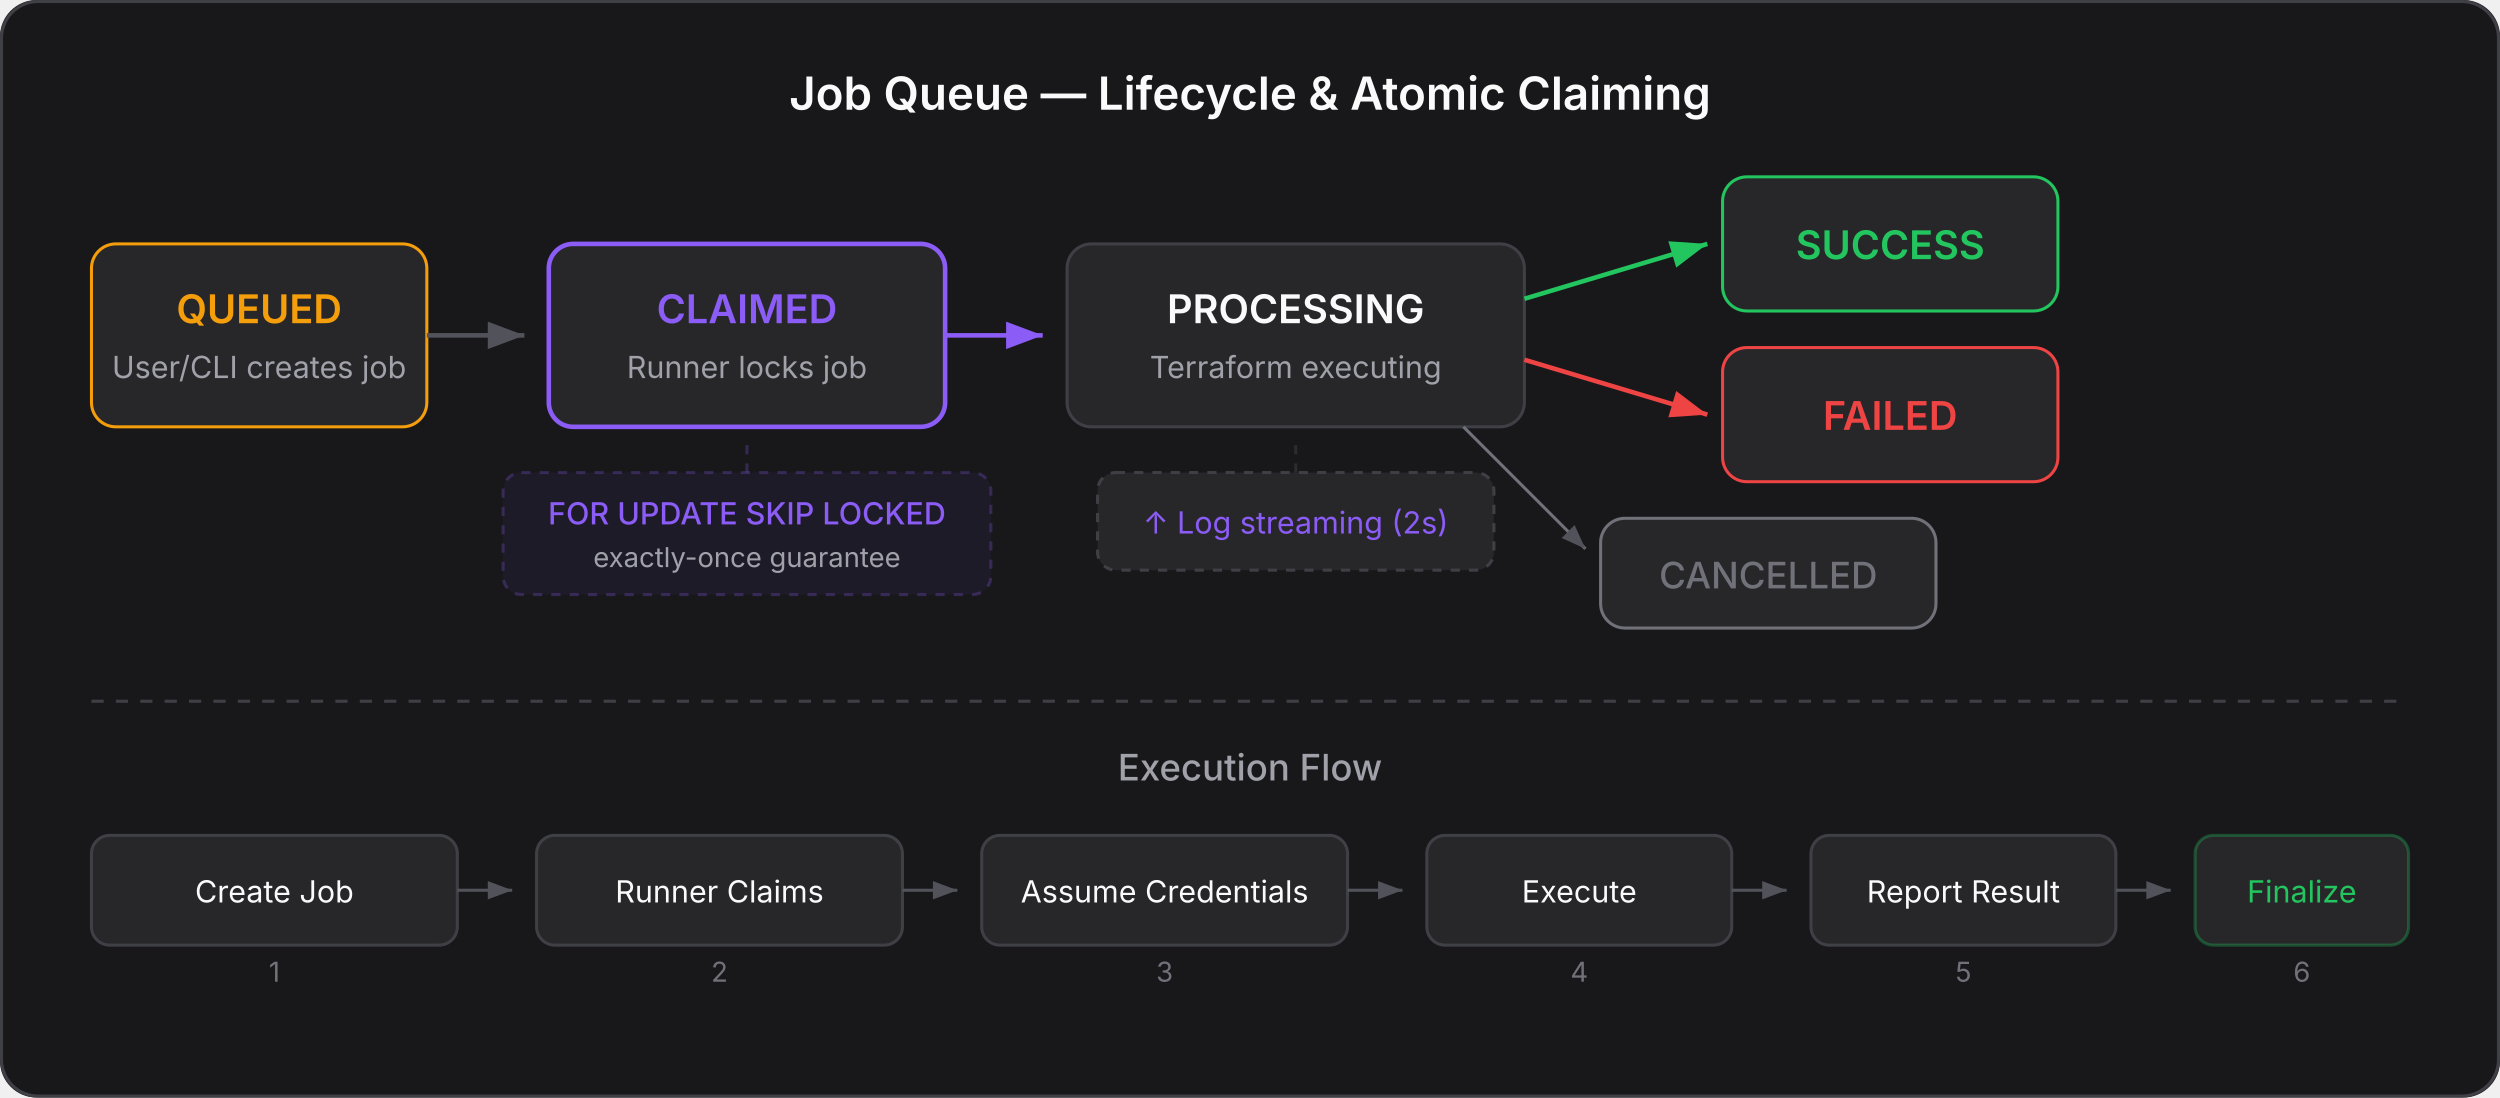
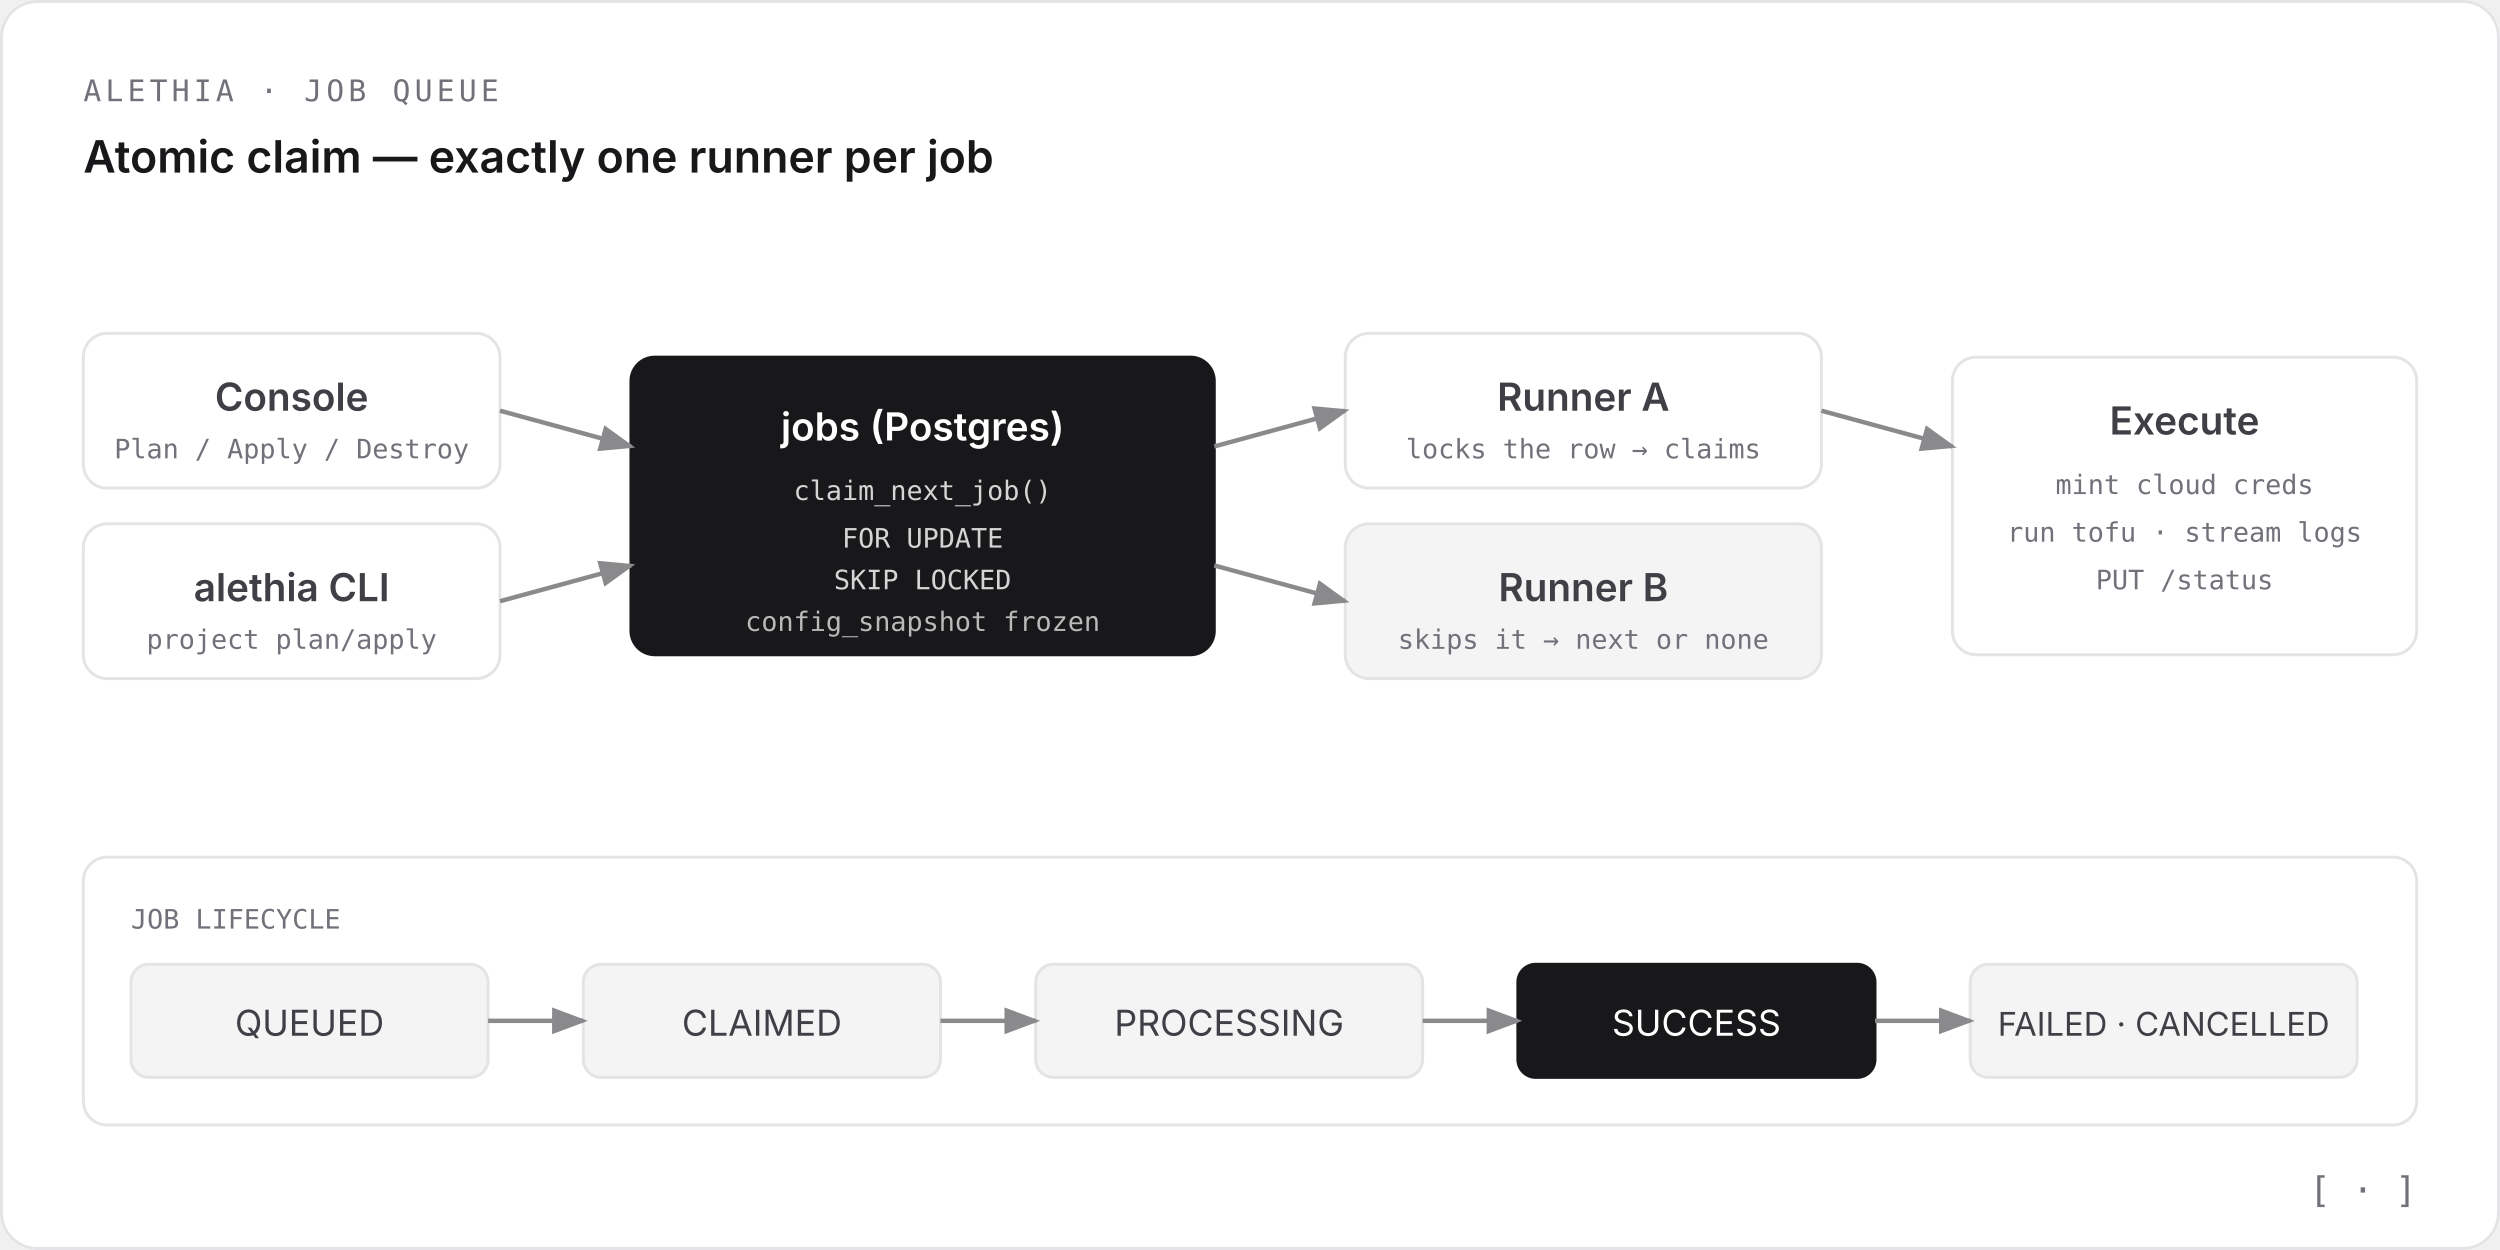
- <svg xmlns="http://www.w3.org/2000/svg" viewBox="0 0 820 360" width="100%" fill="none">
+ <svg xmlns="http://www.w3.org/2000/svg" viewBox="0 0 840 420" width="100%" role="img" aria-label="Job queue: work is queued in Postgres and claimed atomically with FOR UPDATE SKIP LOCKED so exactly one runner executes each job">
+   <style>
+     .d-bg{fill:#fafafa}.d-surface{fill:#fff;stroke:#e4e4e7;stroke-width:1}.d-surface2{fill:#f4f4f5;stroke:#e4e4e7;stroke-width:1}.d-emph{fill:#18181b;stroke:#18181b}
+     .d-title{fill:#18181b}.d-label{fill:#3f3f46}.d-sub{fill:#71717a}.d-emph-text{fill:#fff}
+     .d-eyebrow{fill:#71717a;letter-spacing:.14em}.d-edge{stroke:#8a8a8d;stroke-width:1.5;fill:none}
+     .d-edge-fill{fill:#8a8a8d}.d-grid{stroke:#f0f0f1;stroke-width:1}
+     text{font-family:'Geist',ui-sans-serif,system-ui,-apple-system,'Segoe UI',sans-serif}
+     .mono{font-family:'Geist Mono',ui-monospace,SFMono-Regular,Menlo,monospace}
+     @media (prefers-color-scheme:dark){
+       .d-bg{fill:#101012}.d-surface{fill:#18181b;stroke:#2c2c30}.d-surface2{fill:#202023;stroke:#2c2c30}.d-emph{fill:#fafafa;stroke:#fafafa}
+       .d-title{fill:#fafafa}.d-label{fill:#d4d4d8}.d-sub{fill:#8a8a8d}.d-emph-text{fill:#18181b}
+       .d-eyebrow{fill:#8a8a8d}.d-edge{stroke:#71717a}.d-edge-fill{fill:#71717a}.d-grid{stroke:#1a1a1d}
+     }
+   </style>
  <defs>
-     <marker id="arrow" markerWidth="8" markerHeight="6" refX="8" refY="3" orient="auto">
-       <path d="M0,0 L8,3 L0,6" fill="#52525B" />
-     </marker>
-     <marker id="arrow-accent" markerWidth="8" markerHeight="6" refX="8" refY="3" orient="auto">
-       <path d="M0,0 L8,3 L0,6" fill="#8B5CF6" />
-     </marker>
-     <marker id="arrow-green" markerWidth="8" markerHeight="6" refX="8" refY="3" orient="auto">
-       <path d="M0,0 L8,3 L0,6" fill="#22C55E" />
-     </marker>
-     <marker id="arrow-red" markerWidth="8" markerHeight="6" refX="8" refY="3" orient="auto">
-       <path d="M0,0 L8,3 L0,6" fill="#EF4444" />
+     <pattern id="grid" width="28" height="28" patternUnits="userSpaceOnUse">
+       <path class="d-grid" d="M28 0 H0 V28" fill="none" />
+     </pattern>
+     <marker id="ar" markerWidth="8" markerHeight="8" refX="7" refY="3" orient="auto">
+       <path class="d-edge-fill" d="M0,0 L8,3 L0,6" />
    </marker>
  </defs>
-   <rect width="820" height="360" rx="12" fill="#18181B" />
-   <rect x="0.5" y="0.5" width="819" height="359" rx="12" fill="none" stroke="#3F3F46" />
-   <text x="410" y="36" text-anchor="middle" font-family="Inter, system-ui, sans-serif" font-size="15" font-weight="600" fill="#FAFAFA">Job Queue — Lifecycle &amp; Atomic Claiming</text>
-   <rect x="30" y="80" width="110" height="60" rx="8" fill="#27272A" stroke="#F59E0B" />
-   <text x="85" y="106" text-anchor="middle" font-family="Inter, system-ui, sans-serif" font-size="13" font-weight="600" fill="#F59E0B">QUEUED</text>
-   <text x="85" y="124" text-anchor="middle" font-family="Inter, system-ui, sans-serif" font-size="10" fill="#A1A1AA">User/CLI creates job</text>
-   <line x1="140" y1="110" x2="172" y2="110" stroke="#52525B" stroke-width="1.5" marker-end="url(#arrow)" />
-   <rect x="180" y="80" width="130" height="60" rx="8" fill="#27272A" stroke="#8B5CF6" stroke-width="1.5" />
-   <text x="245" y="106" text-anchor="middle" font-family="Inter, system-ui, sans-serif" font-size="13" font-weight="600" fill="#8B5CF6">CLAIMED</text>
-   <text x="245" y="124" text-anchor="middle" font-family="Inter, system-ui, sans-serif" font-size="10" fill="#A1A1AA">Runner locks job</text>
-   <rect x="165" y="155" width="160" height="40" rx="6" fill="#8B5CF610" stroke="#8B5CF640" stroke-dasharray="3 3" />
-   <text x="245" y="172" text-anchor="middle" font-family="Inter, system-ui, sans-serif" font-size="10" font-weight="500" fill="#8B5CF6">FOR UPDATE SKIP LOCKED</text>
-   <text x="245" y="186" text-anchor="middle" font-family="Inter, system-ui, sans-serif" font-size="9" fill="#A1A1AA">exactly-once guarantee</text>
-   <line x1="245" y1="155" x2="245" y2="144" stroke="#8B5CF640" stroke-width="1" stroke-dasharray="3 3" />
-   <line x1="310" y1="110" x2="342" y2="110" stroke="#8B5CF6" stroke-width="1.5" marker-end="url(#arrow-accent)" />
-   <rect x="350" y="80" width="150" height="60" rx="8" fill="#27272A" stroke="#3F3F46" />
-   <text x="425" y="106" text-anchor="middle" font-family="Inter, system-ui, sans-serif" font-size="13" font-weight="600" fill="#FAFAFA">PROCESSING</text>
-   <text x="425" y="124" text-anchor="middle" font-family="Inter, system-ui, sans-serif" font-size="10" fill="#A1A1AA">Terraform executing</text>
-   <rect x="360" y="155" width="130" height="32" rx="6" fill="#27272A" stroke="#3F3F46" stroke-dasharray="3 3" />
-   <text x="425" y="175" text-anchor="middle" font-family="Inter, system-ui, sans-serif" font-size="10" fill="#8B5CF6">↑ Log streaming (2s)</text>
-   <line x1="425" y1="155" x2="425" y2="144" stroke="#3F3F4680" stroke-width="1" stroke-dasharray="3 3" />
-   <line x1="500" y1="98" x2="560" y2="80" stroke="#22C55E" stroke-width="1.5" marker-end="url(#arrow-green)" />
-   <rect x="565" y="58" width="110" height="44" rx="8" fill="#27272A" stroke="#22C55E" />
-   <text x="620" y="85" text-anchor="middle" font-family="Inter, system-ui, sans-serif" font-size="13" font-weight="600" fill="#22C55E">SUCCESS</text>
-   <line x1="500" y1="118" x2="560" y2="136" stroke="#EF4444" stroke-width="1.5" marker-end="url(#arrow-red)" />
-   <rect x="565" y="114" width="110" height="44" rx="8" fill="#27272A" stroke="#EF4444" />
-   <text x="620" y="141" text-anchor="middle" font-family="Inter, system-ui, sans-serif" font-size="13" font-weight="600" fill="#EF4444">FAILED</text>
-   <line x1="480" y1="140" x2="520" y2="180" stroke="#71717A" stroke-width="1" marker-end="url(#arrow)" />
-   <rect x="525" y="170" width="110" height="36" rx="8" fill="#27272A" stroke="#71717A" />
-   <text x="580" y="193" text-anchor="middle" font-family="Inter, system-ui, sans-serif" font-size="12" font-weight="500" fill="#71717A">CANCELLED</text>
-   <line x1="30" y1="230" x2="790" y2="230" stroke="#3F3F46" stroke-dasharray="4 4" />
-   <text x="410" y="256" text-anchor="middle" font-family="Inter, system-ui, sans-serif" font-size="12" font-weight="500" fill="#A1A1AA">Execution Flow</text>
-   <rect x="30" y="274" width="120" height="36" rx="6" fill="#27272A" stroke="#3F3F46" />
-   <text x="90" y="296" text-anchor="middle" font-family="Inter, system-ui, sans-serif" font-size="10" fill="#FAFAFA">Create Job</text>
-   <line x1="150" y1="292" x2="168" y2="292" stroke="#52525B" stroke-width="1" marker-end="url(#arrow)" />
-   <rect x="176" y="274" width="120" height="36" rx="6" fill="#27272A" stroke="#3F3F46" />
-   <text x="236" y="296" text-anchor="middle" font-family="Inter, system-ui, sans-serif" font-size="10" fill="#FAFAFA">Runner Claims</text>
-   <line x1="296" y1="292" x2="314" y2="292" stroke="#52525B" stroke-width="1" marker-end="url(#arrow)" />
-   <rect x="322" y="274" width="120" height="36" rx="6" fill="#27272A" stroke="#3F3F46" />
-   <text x="382" y="296" text-anchor="middle" font-family="Inter, system-ui, sans-serif" font-size="10" fill="#FAFAFA">Assume Credentials</text>
-   <line x1="442" y1="292" x2="460" y2="292" stroke="#52525B" stroke-width="1" marker-end="url(#arrow)" />
-   <rect x="468" y="274" width="100" height="36" rx="6" fill="#27272A" stroke="#3F3F46" />
-   <text x="518" y="296" text-anchor="middle" font-family="Inter, system-ui, sans-serif" font-size="10" fill="#FAFAFA">Execute</text>
-   <line x1="568" y1="292" x2="586" y2="292" stroke="#52525B" stroke-width="1" marker-end="url(#arrow)" />
-   <rect x="594" y="274" width="100" height="36" rx="6" fill="#27272A" stroke="#3F3F46" />
-   <text x="644" y="296" text-anchor="middle" font-family="Inter, system-ui, sans-serif" font-size="10" fill="#FAFAFA">Report Result</text>
-   <line x1="694" y1="292" x2="712" y2="292" stroke="#52525B" stroke-width="1" marker-end="url(#arrow)" />
-   <rect x="720" y="274" width="70" height="36" rx="6" fill="#27272A" stroke="#22C55E50" />
-   <text x="755" y="296" text-anchor="middle" font-family="Inter, system-ui, sans-serif" font-size="10" fill="#22C55E">Finalize</text>
-   <text x="90" y="322" text-anchor="middle" font-family="Inter, system-ui, sans-serif" font-size="9" fill="#71717A">1</text>
-   <text x="236" y="322" text-anchor="middle" font-family="Inter, system-ui, sans-serif" font-size="9" fill="#71717A">2</text>
-   <text x="382" y="322" text-anchor="middle" font-family="Inter, system-ui, sans-serif" font-size="9" fill="#71717A">3</text>
-   <text x="518" y="322" text-anchor="middle" font-family="Inter, system-ui, sans-serif" font-size="9" fill="#71717A">4</text>
-   <text x="644" y="322" text-anchor="middle" font-family="Inter, system-ui, sans-serif" font-size="9" fill="#71717A">5</text>
-   <text x="755" y="322" text-anchor="middle" font-family="Inter, system-ui, sans-serif" font-size="9" fill="#71717A">6</text>
+   <rect class="d-bg" x="0" y="0" width="840" height="420" rx="12" />
+   <rect x="0" y="0" width="840" height="420" rx="12" fill="url(#grid)" />
+   <rect class="d-surface" x="0.5" y="0.5" width="839" height="419" rx="12" fill="none" />
+   <text class="d-eyebrow mono" x="28" y="34" font-size="10">ALETHIA · JOB QUEUE</text>
+   <text class="d-title" x="28" y="58" font-size="15" font-weight="600">Atomic claim — exactly one runner per job</text>
+   <rect class="d-surface" x="28" y="112" width="140" height="52" rx="8" />
+   <text class="d-label" x="98" y="138" text-anchor="middle" font-size="13" font-weight="600">Console</text>
+   <text class="d-sub mono" x="98" y="154" text-anchor="middle" font-size="9">Plan / Apply / Destroy</text>
+   <rect class="d-surface" x="28" y="176" width="140" height="52" rx="8" />
+   <text class="d-label" x="98" y="202" text-anchor="middle" font-size="13" font-weight="600">alethia CLI</text>
+   <text class="d-sub mono" x="98" y="218" text-anchor="middle" font-size="9">project plan/apply</text>
+   <rect class="d-emph" x="212" y="120" width="196" height="100" rx="8" />
+   <text class="d-emph-text" x="310" y="148" text-anchor="middle" font-size="13" font-weight="600">jobs (Postgres)</text>
+   <text class="d-emph-text mono" x="310" y="168" text-anchor="middle" font-size="9" opacity="0.82">claim_next_job()</text>
+   <text class="d-emph-text mono" x="310" y="184" text-anchor="middle" font-size="9" opacity="0.82">FOR UPDATE</text>
+   <text class="d-emph-text mono" x="310" y="198" text-anchor="middle" font-size="9" opacity="0.82">SKIP LOCKED</text>
+   <text class="d-emph-text mono" x="310" y="212" text-anchor="middle" font-size="9" opacity="0.7">config_snapshot frozen</text>
+   <rect class="d-surface" x="452" y="112" width="160" height="52" rx="8" />
+   <text class="d-label" x="532" y="138" text-anchor="middle" font-size="13" font-weight="600">Runner A</text>
+   <text class="d-sub mono" x="532" y="154" text-anchor="middle" font-size="9">locks the row → claims</text>
+   <rect class="d-surface2" x="452" y="176" width="160" height="52" rx="8" />
+   <text class="d-label" x="532" y="202" text-anchor="middle" font-size="13" font-weight="600">Runner B</text>
+   <text class="d-sub mono" x="532" y="218" text-anchor="middle" font-size="9">skips it → next or none</text>
+   <line class="d-edge" x1="168" y1="138" x2="212" y2="150" marker-end="url(#ar)" />
+   <line class="d-edge" x1="168" y1="202" x2="212" y2="190" marker-end="url(#ar)" />
+   <line class="d-edge" x1="408" y1="150" x2="452" y2="138" marker-end="url(#ar)" />
+   <line class="d-edge" x1="408" y1="190" x2="452" y2="202" marker-end="url(#ar)" />
+   <rect class="d-surface" x="656" y="120" width="156" height="100" rx="8" />
+   <text class="d-label" x="734" y="146" text-anchor="middle" font-size="13" font-weight="600">Execute</text>
+   <text class="d-sub mono" x="734" y="166" text-anchor="middle" font-size="9">mint cloud creds</text>
+   <text class="d-sub mono" x="734" y="182" text-anchor="middle" font-size="9">run tofu · stream logs</text>
+   <text class="d-sub mono" x="734" y="198" text-anchor="middle" font-size="9">PUT /status</text>
+   <line class="d-edge" x1="612" y1="138" x2="656" y2="150" marker-end="url(#ar)" />
+   <rect class="d-surface" x="28" y="288" width="784" height="90" rx="8" />
+   <text class="d-sub mono" x="44" y="312" font-size="9">JOB LIFECYCLE</text>
+   <rect class="d-surface2" x="44" y="324" width="120" height="38" rx="6" />
+   <text class="d-label" x="104" y="348" text-anchor="middle" font-size="12">QUEUED</text>
+   <rect class="d-surface2" x="196" y="324" width="120" height="38" rx="6" />
+   <text class="d-label" x="256" y="348" text-anchor="middle" font-size="12">CLAIMED</text>
+   <rect class="d-surface2" x="348" y="324" width="130" height="38" rx="6" />
+   <text class="d-label" x="413" y="348" text-anchor="middle" font-size="12">PROCESSING</text>
+   <rect class="d-emph" x="510" y="324" width="120" height="38" rx="6" />
+   <text class="d-emph-text" x="570" y="348" text-anchor="middle" font-size="12">SUCCESS</text>
+   <rect class="d-surface2" x="662" y="324" width="130" height="38" rx="6" />
+   <text class="d-label" x="727" y="348" text-anchor="middle" font-size="11">FAILED · CANCELLED</text>
+   <line class="d-edge" x1="164" y1="343" x2="196" y2="343" marker-end="url(#ar)" />
+   <line class="d-edge" x1="316" y1="343" x2="348" y2="343" marker-end="url(#ar)" />
+   <line class="d-edge" x1="478" y1="343" x2="510" y2="343" marker-end="url(#ar)" />
+   <line class="d-edge" x1="630" y1="343" x2="662" y2="343" marker-end="url(#ar)" />
+   <text class="d-sub mono" x="812" y="404" text-anchor="end" font-size="12">[ · ]</text>
</svg>
